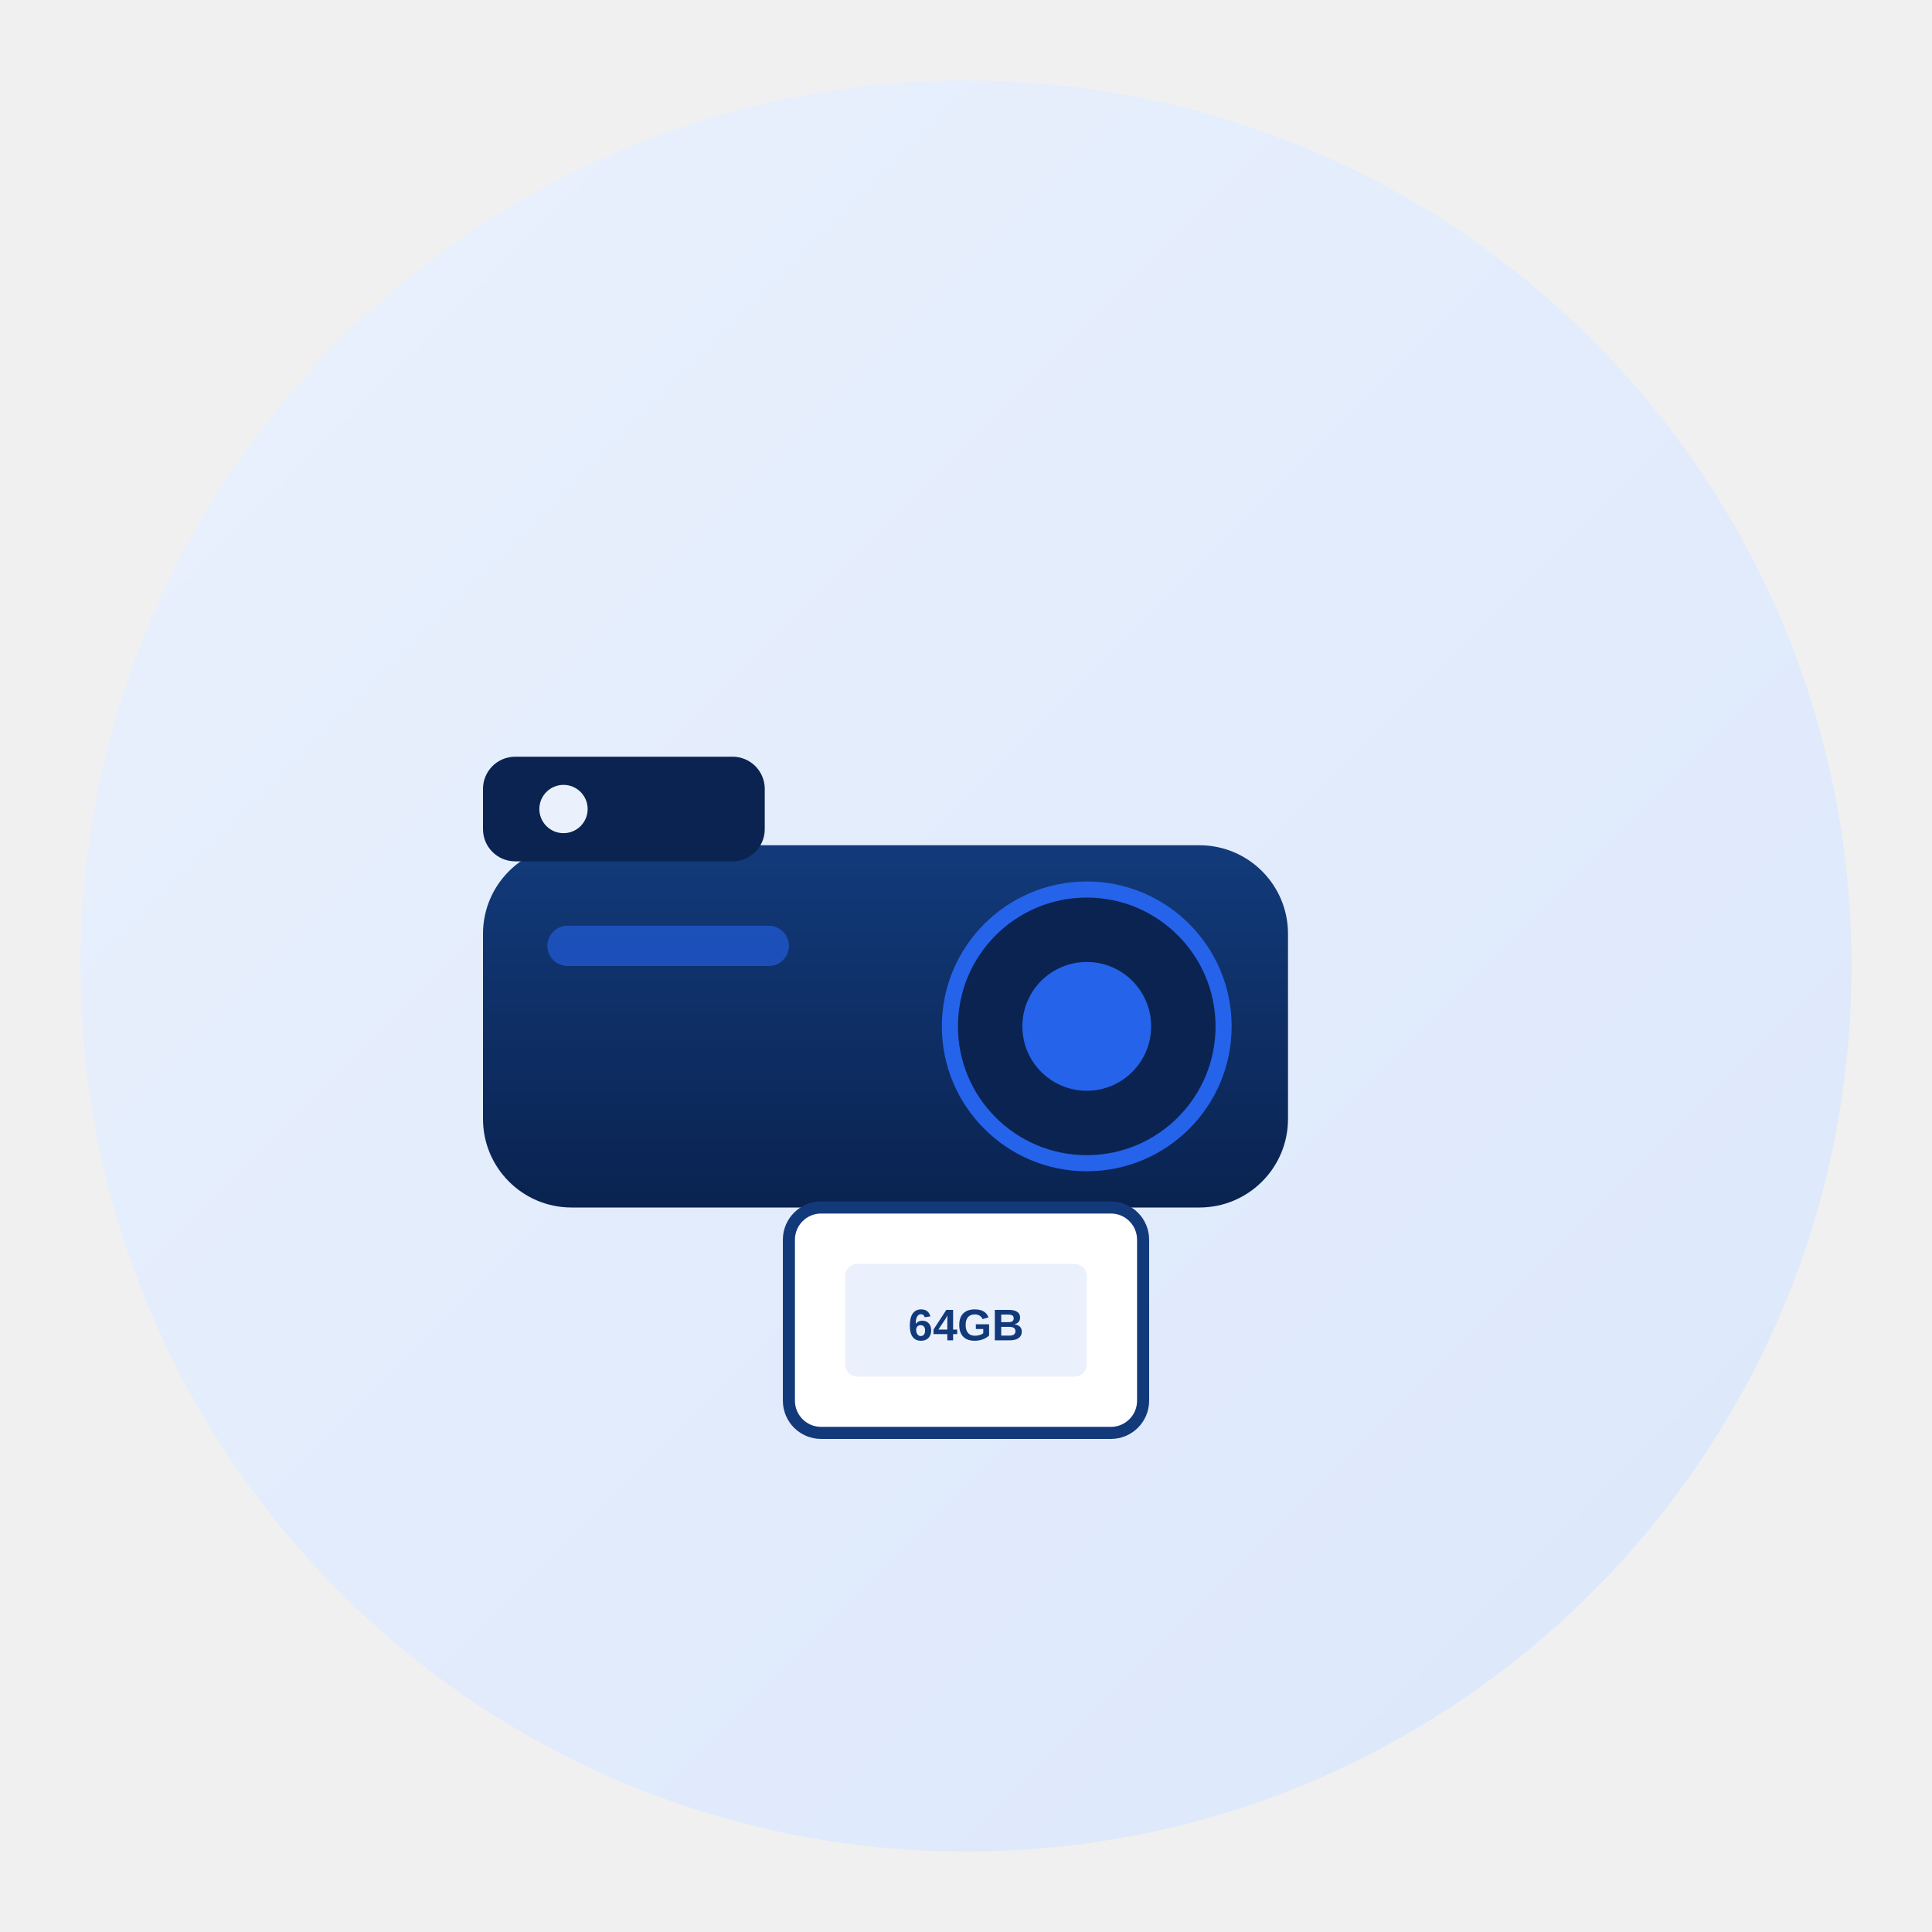
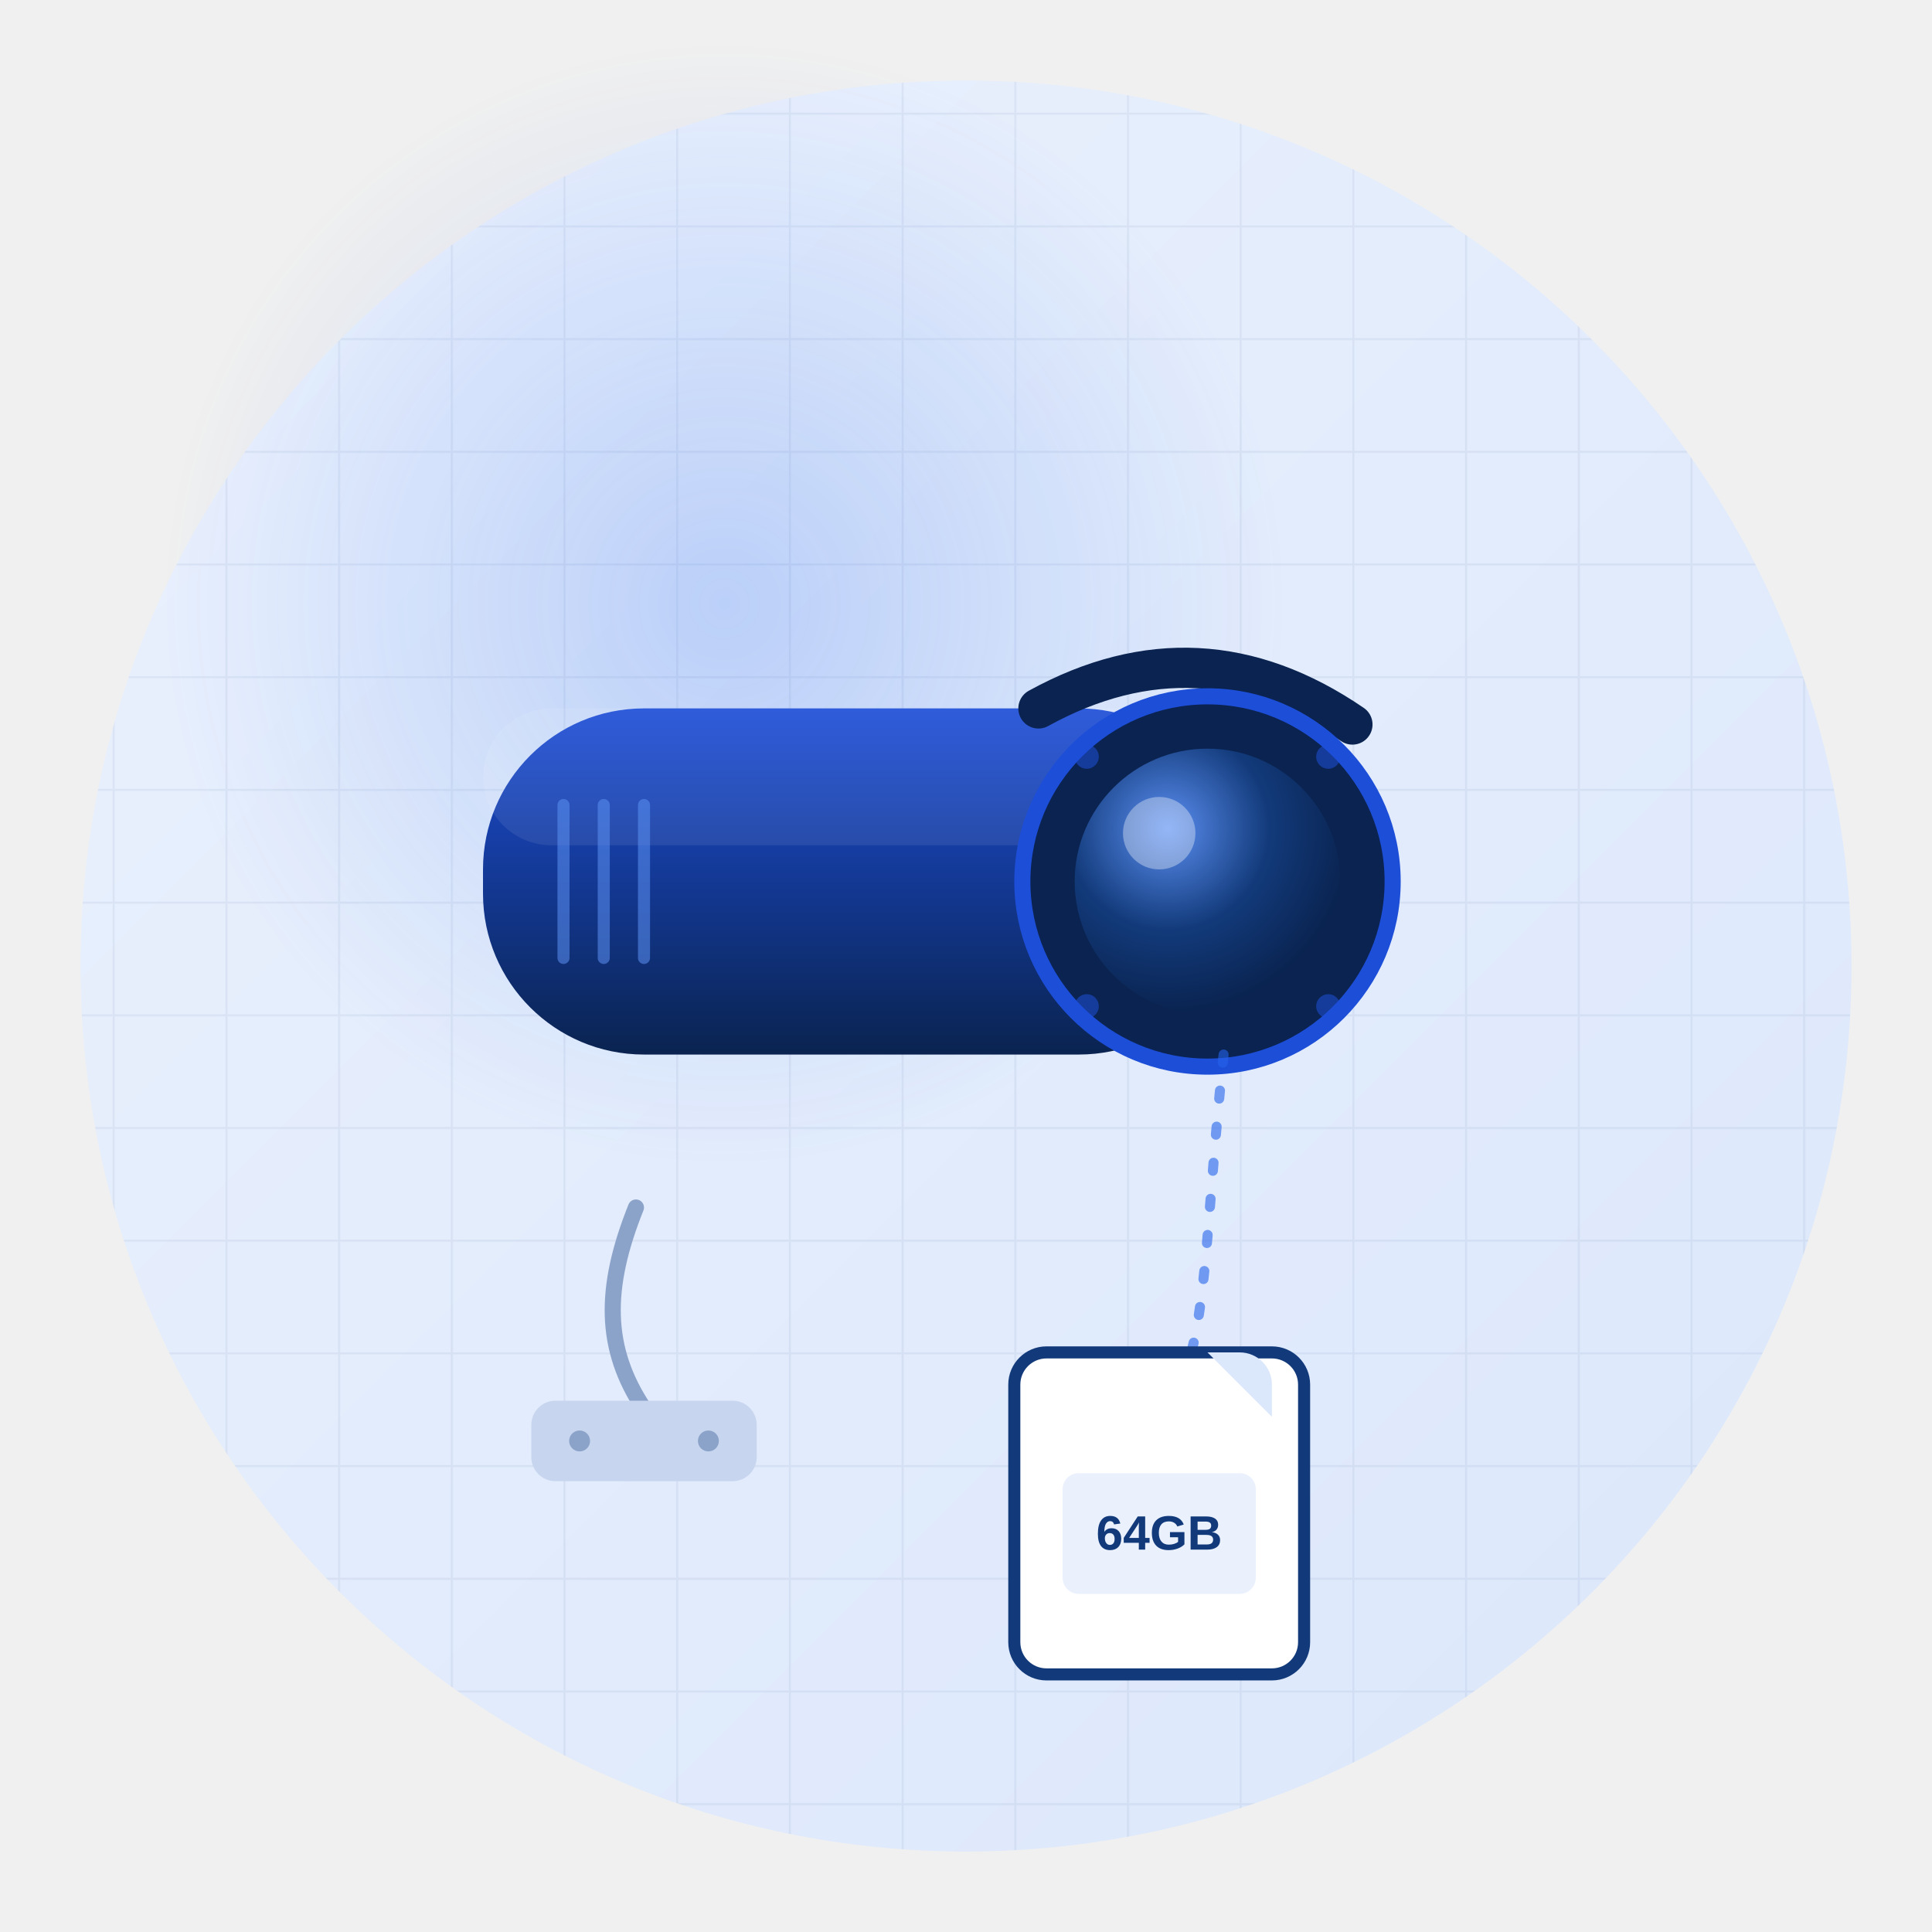
<svg xmlns="http://www.w3.org/2000/svg" viewBox="0 0 480 480" role="img" aria-labelledby="title desc">
  <defs>
    <linearGradient id="bg" x1="0" y1="0" x2="1" y2="1">
      <stop offset="0%" stop-color="#eaf1fd" />
      <stop offset="100%" stop-color="#dbe7fb" />
    </linearGradient>
    <linearGradient id="body" x1="0" y1="0" x2="0" y2="1">
-       <stop offset="0%" stop-color="#123a7a" />
+       <stop offset="0%" stop-color="#1d4ed8" />
      <stop offset="100%" stop-color="#0a2350" />
    </linearGradient>
+     <radialGradient id="lensGlass" cx="35%" cy="30%" r="70%">
+       <stop offset="0%" stop-color="#5b8ff2" />
+       <stop offset="55%" stop-color="#123a7a" />
+       <stop offset="100%" stop-color="#0a2350" />
+     </radialGradient>
+     <radialGradient id="glow" cx="50%" cy="50%" r="50%">
+       <stop offset="0%" stop-color="#2563eb" stop-opacity="0.22" />
+       <stop offset="100%" stop-color="#2563eb" stop-opacity="0" />
+     </radialGradient>
+     <pattern id="grid" width="28" height="28" patternUnits="userSpaceOnUse">
+       <path d="M28 0H0V28" fill="none" stroke="#123a7a" stroke-opacity="0.06" stroke-width="1" />
+     </pattern>
  </defs>
  <circle cx="240" cy="240" r="220" fill="url(#bg)" />
-   <g transform="translate(120,170)">
-     <rect x="0" y="40" width="200" height="90" rx="22" fill="url(#body)" />
-     <circle cx="150" cy="85" r="34" fill="#0a2350" stroke="#2563eb" stroke-width="4" />
-     <circle cx="150" cy="85" r="16" fill="#2563eb" />
-     <rect x="16" y="60" width="60" height="10" rx="5" fill="#2563eb" opacity="0.6" />
-     <rect x="0" y="18" width="70" height="26" rx="8" fill="#0a2350" />
-     <circle cx="20" cy="31" r="6" fill="#eaf1fd" />
+   <circle cx="240" cy="240" r="220" fill="url(#grid)" />
+   <circle cx="180" cy="150" r="140" fill="url(#glow)" />
+   <g stroke="#8ca3c9" stroke-width="4" stroke-linecap="round">
+     <path d="M158 300 C150 320 150 335 160 350" fill="none" />
  </g>
-   <g transform="translate(196,300)">
-     <rect x="0" y="0" width="88" height="56" rx="8" fill="#ffffff" stroke="#123a7a" stroke-width="3" />
-     <rect x="14" y="14" width="60" height="28" rx="3" fill="#eaf1fd" />
-     <text x="44" y="33" text-anchor="middle" font-family="Arial, sans-serif" font-size="11" font-weight="700" fill="#123a7a">64GB</text>
+   <rect x="132" y="348" width="56" height="20" rx="6" fill="#c7d5ef" />
+   <circle cx="144" cy="358" r="2.6" fill="#8ca3c9" />
+   <circle cx="176" cy="358" r="2.6" fill="#8ca3c9" />
+   <g>
+     <rect x="120" y="176" width="188" height="86" rx="40" fill="url(#body)" />
+     <rect x="120" y="176" width="188" height="34" rx="17" fill="#ffffff" opacity="0.08" />
+     <path d="M258 176 q40 -22 78 4" fill="none" stroke="#0a2350" stroke-width="10" stroke-linecap="round" />
+     <circle cx="300" cy="219" r="46" fill="#0a2350" stroke="#1d4ed8" stroke-width="4" />
+     <circle cx="300" cy="219" r="33" fill="url(#lensGlass)" />
+     <circle cx="288" cy="207" r="9" fill="#ffffff" opacity="0.35" />
+     <g fill="#1d4ed8" opacity="0.55">
+       <circle cx="270" cy="188" r="3" />
+       <circle cx="330" cy="188" r="3" />
+       <circle cx="270" cy="250" r="3" />
+       <circle cx="330" cy="250" r="3" />
+     </g>
+     <g stroke="#5b8ff2" stroke-width="3" stroke-linecap="round" opacity="0.55">
+       <line x1="140" y1="200" x2="140" y2="238" />
+       <line x1="150" y1="200" x2="150" y2="238" />
+       <line x1="160" y1="200" x2="160" y2="238" />
+     </g>
+   </g>
+   <path d="M304 262 C300 300 300 320 296 336" fill="none" stroke="#2563eb" stroke-width="2.5" stroke-dasharray="2 7" stroke-linecap="round" opacity="0.6" />
+   <g transform="translate(252,336)">
+     <path d="M0 8 a8 8 0 0 1 8-8 h56 a8 8 0 0 1 8 8 v64 a8 8 0 0 1-8 8 H8 a8 8 0 0 1-8-8 Z" fill="#ffffff" stroke="#123a7a" stroke-width="3" />
+     <path d="M8 0 h40 l16 16 v-8 a8 8 0 0 0-8-8 Z" fill="#dbe7fb" />
+     <rect x="12" y="30" width="48" height="30" rx="4" fill="#eaf1fd" />
+     <text x="36" y="49" text-anchor="middle" font-family="Arial, sans-serif" font-size="12" font-weight="700" fill="#123a7a">64GB</text>
  </g>
</svg>
